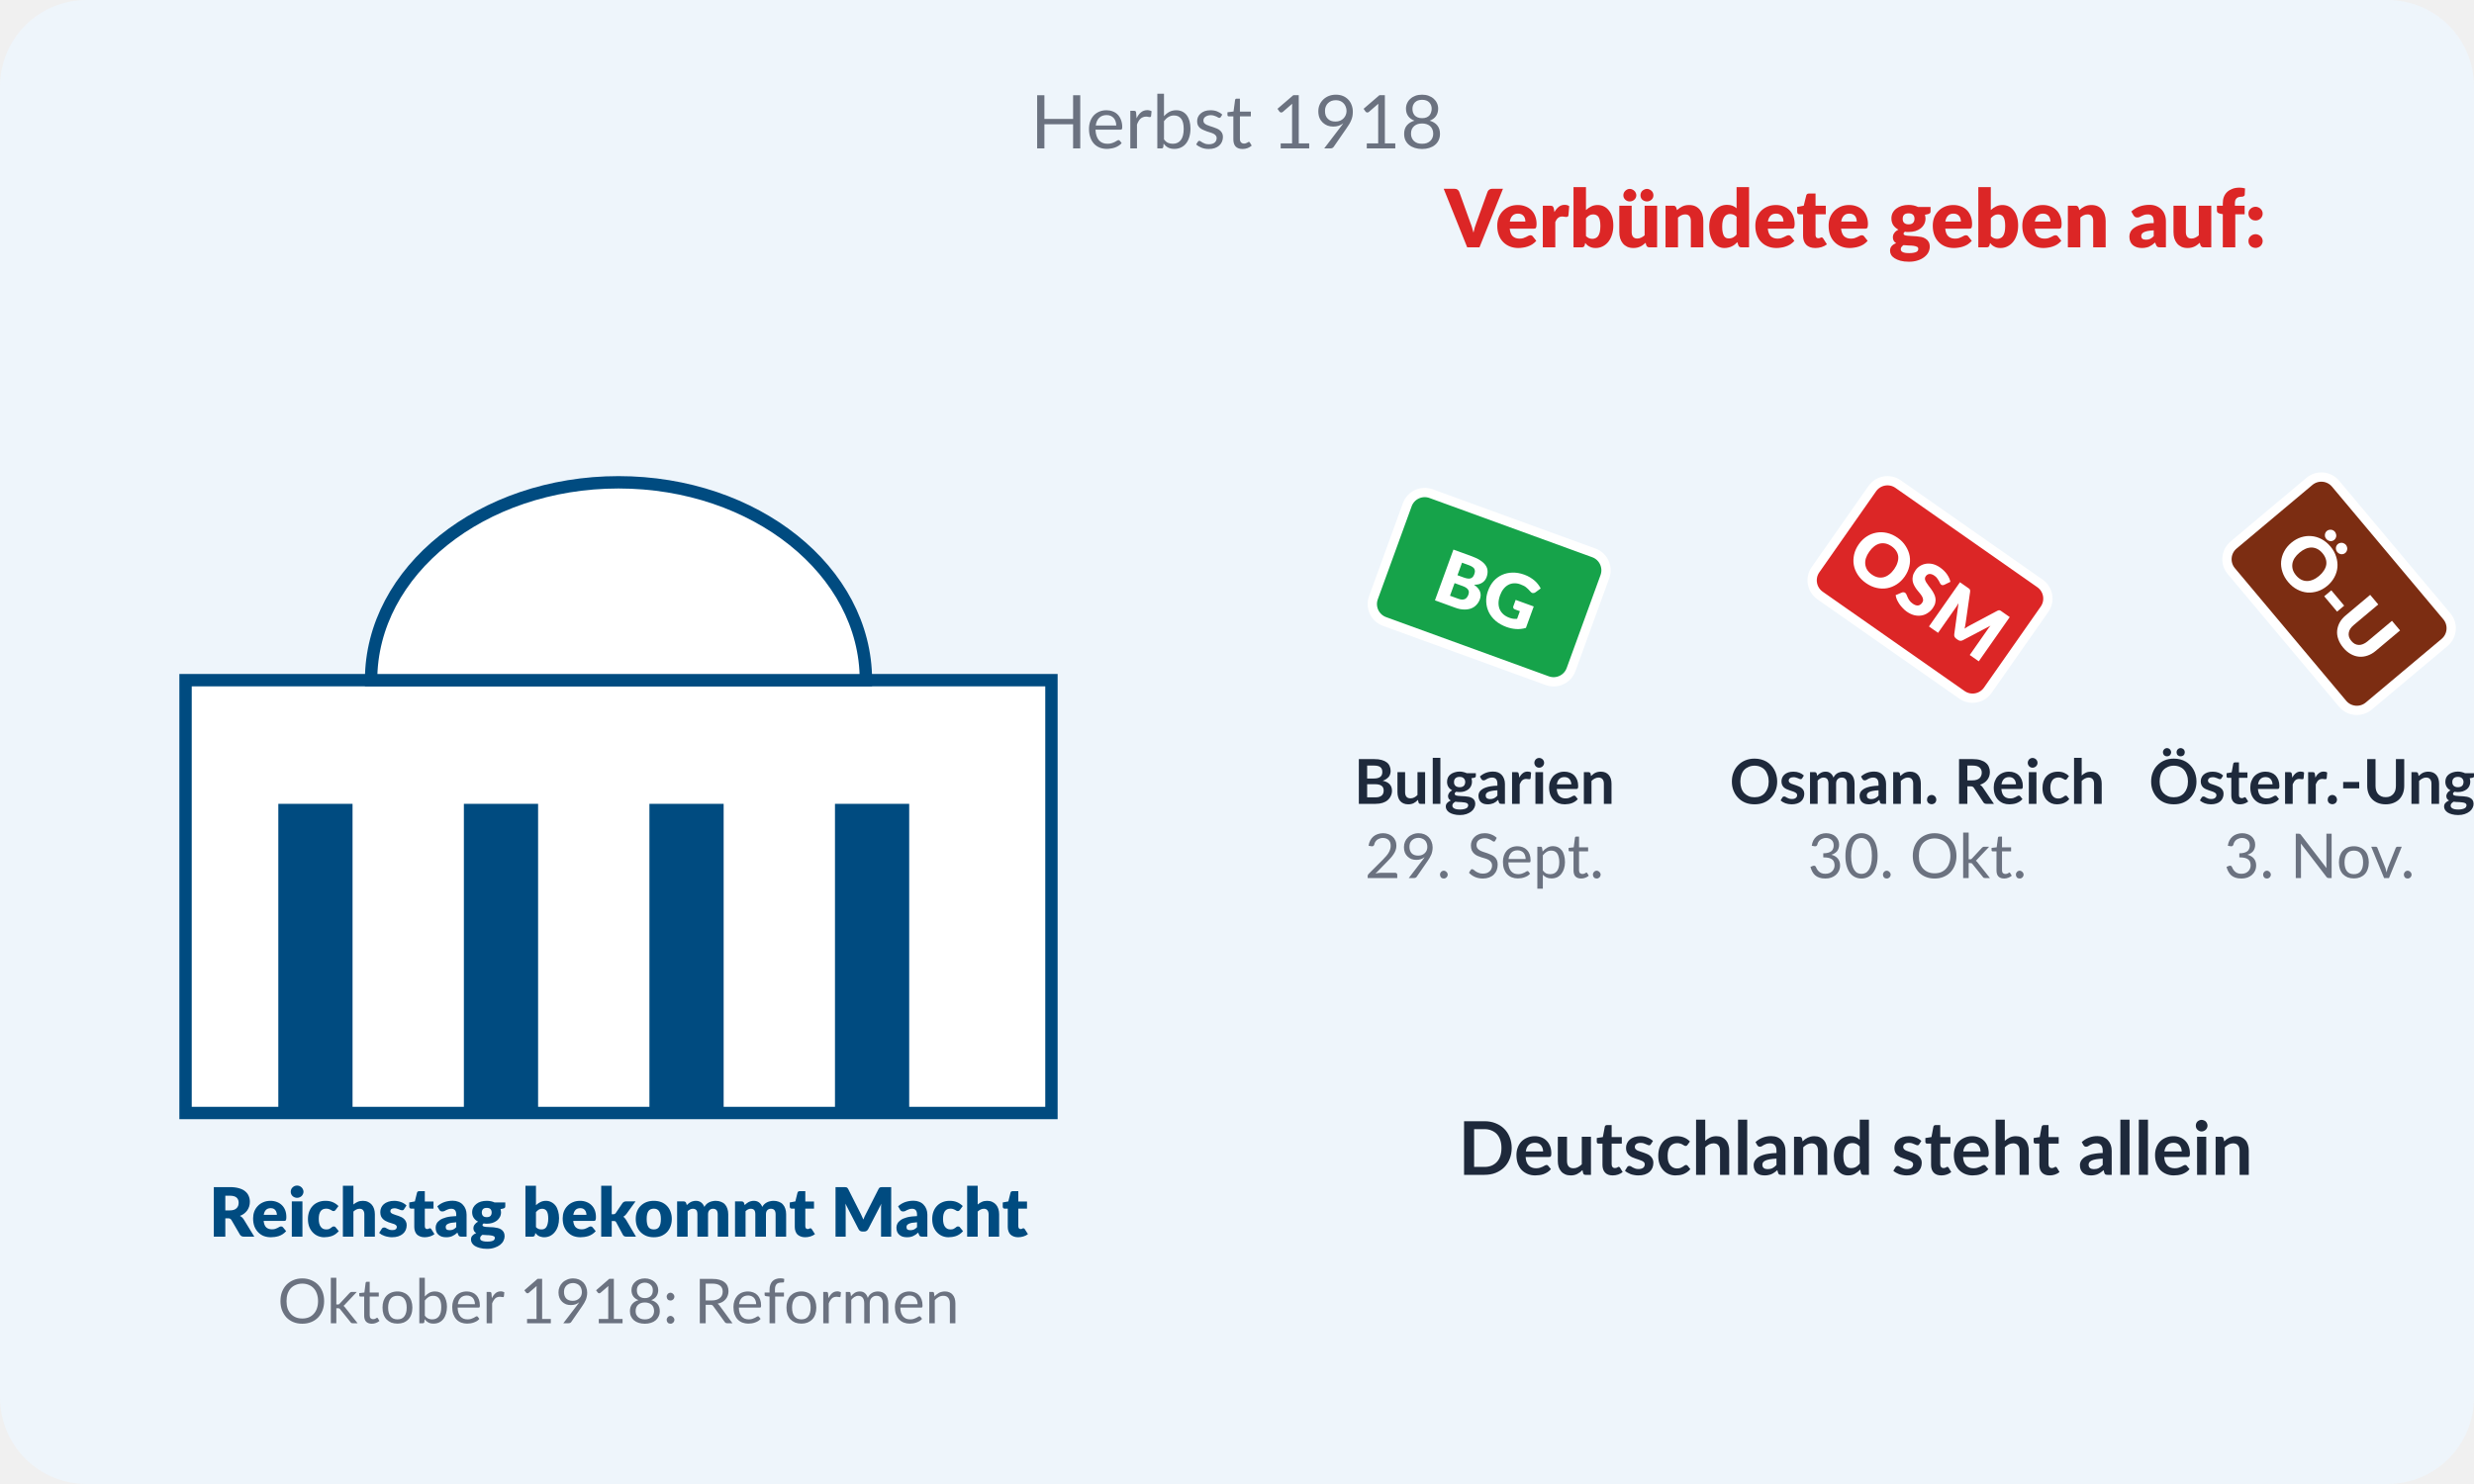
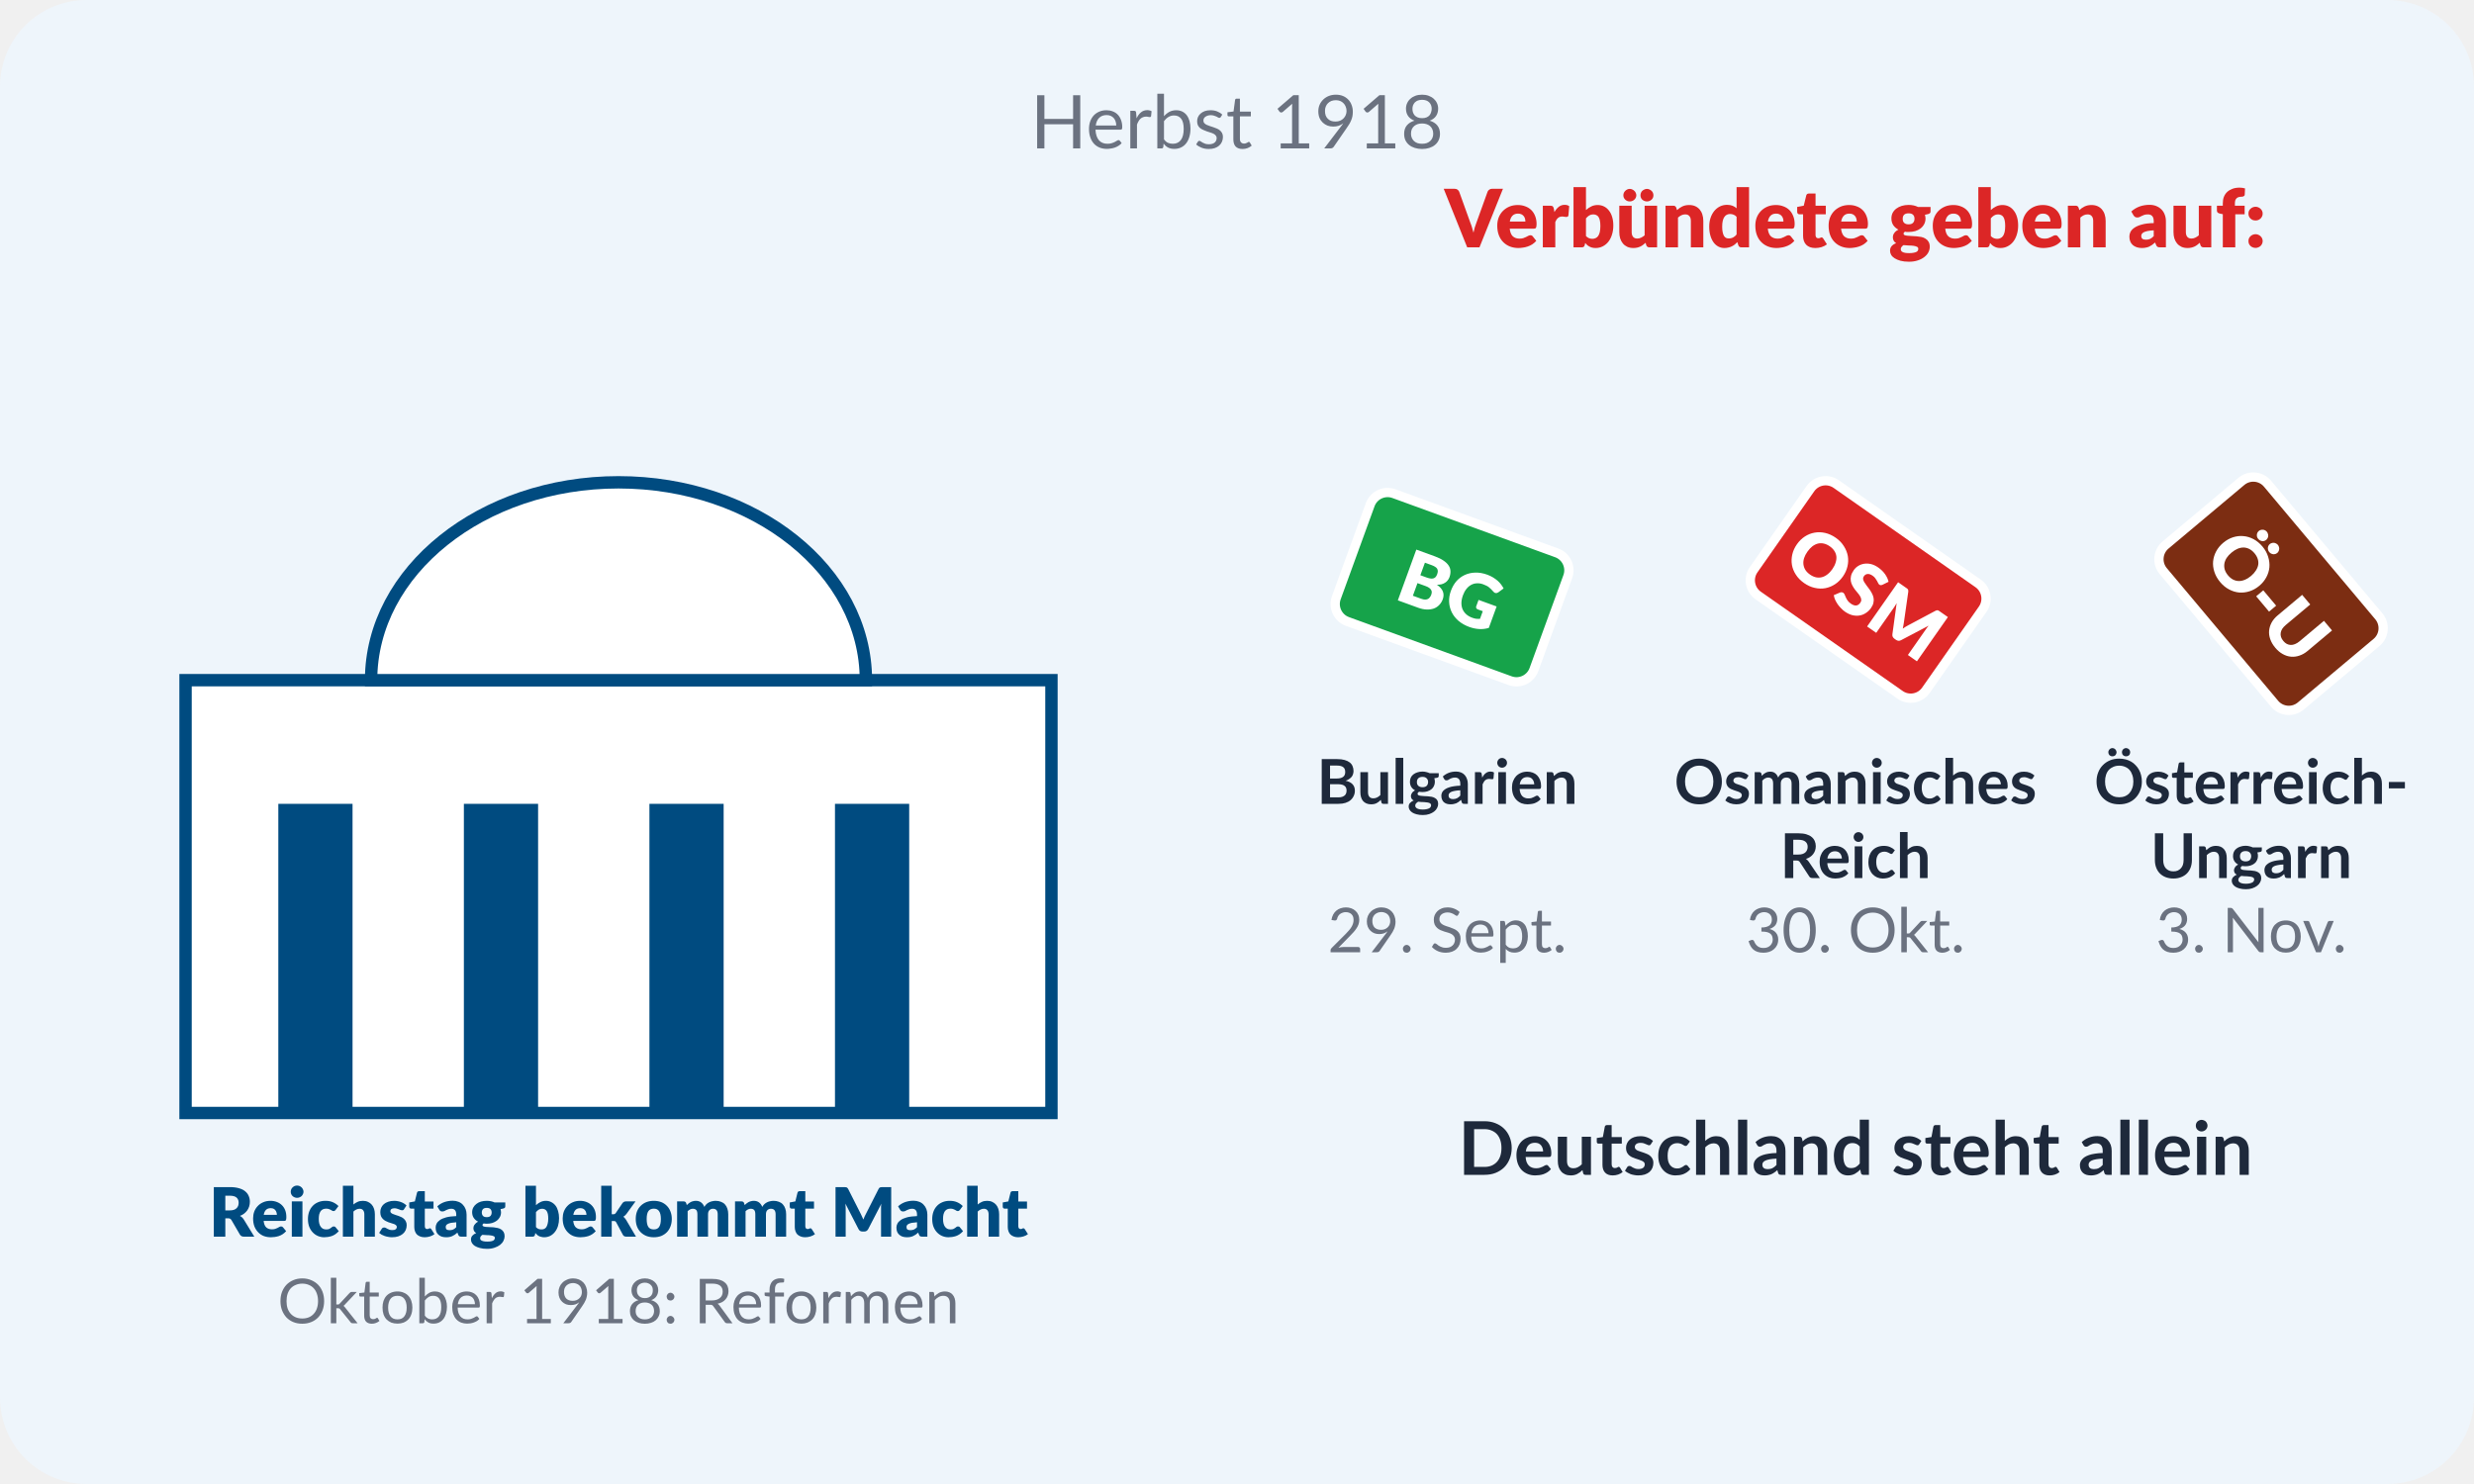
<svg xmlns="http://www.w3.org/2000/svg" viewBox="0 0 400 240" role="img" aria-label="Oktoberreformen und die Verbündeten geben auf" font-family="Lato, Arial, sans-serif">
  <rect width="400" height="240" rx="14" fill="#eef5fb" />
  <rect x="30" y="110" width="140" height="70" fill="#fff" stroke="#004b80" stroke-width="2" />
  <path d="M60,110 a40,32 0 0 1 80,0 z" fill="#fff" stroke="#004b80" stroke-width="2" />
  <rect x="45" y="130" width="12" height="50" fill="#004b80" />
  <rect x="75" y="130" width="12" height="50" fill="#004b80" />
  <rect x="105" y="130" width="12" height="50" fill="#004b80" />
  <rect x="135" y="130" width="12" height="50" fill="#004b80" />
  <text x="100" y="200" font-size="11" font-weight="900" fill="#004b80" text-anchor="middle">Reichstag bekommt Macht</text>
  <text x="100" y="214" font-size="10" font-weight="400" fill="#6b7280" text-anchor="middle">Oktober 1918: Reformen</text>
  <text x="300" y="40" font-size="13" font-weight="900" fill="#dc2626" text-anchor="middle">Verbündete geben auf:</text>
-   <g transform="rotate(20 240 100)">
-     <rect x="222" y="84" width="34" height="22" rx="3" fill="#16a34a" stroke="#fff" stroke-width="1.5" />
-     <text x="239.0" y="100.0" font-size="12" font-weight="900" fill="#fff" text-anchor="middle">BG</text>
+   <g transform="rotate(20 234 100)">
+     <rect x="216" y="84" width="34" height="22" rx="3" fill="#16a34a" stroke="#fff" stroke-width="1.5" />
+     <text x="233.0" y="100.0" font-size="12" font-weight="900" fill="#fff" text-anchor="middle">BG</text>
  </g>
-   <text x="240" y="130" font-size="10" font-weight="700" fill="#1e293b" text-anchor="middle">Bulgarien</text>
-   <text x="240" y="142" font-size="10" font-weight="400" fill="#6b7280" text-anchor="middle">29. Sept.</text>
-   <g transform="rotate(35 310 100)">
-     <rect x="292" y="84" width="34" height="22" rx="3" fill="#dc2626" stroke="#fff" stroke-width="1.5" />
-     <text x="309.0" y="100.0" font-size="12" font-weight="900" fill="#fff" text-anchor="middle">OSM</text>
+   <text x="234" y="130" font-size="10" font-weight="700" fill="#1e293b" text-anchor="middle">Bulgarien</text>
+   <text x="234" y="154" font-size="10" font-weight="400" fill="#6b7280" text-anchor="middle">29. Sept.</text>
+   <g transform="rotate(35 300 100)">
+     <rect x="282" y="84" width="34" height="22" rx="3" fill="#dc2626" stroke="#fff" stroke-width="1.5" />
+     <text x="299.0" y="100.0" font-size="12" font-weight="900" fill="#fff" text-anchor="middle">OSM</text>
  </g>
-   <text x="310" y="130" font-size="10" font-weight="700" fill="#1e293b" text-anchor="middle">Osman. Reich</text>
-   <text x="310" y="142" font-size="10" font-weight="400" fill="#6b7280" text-anchor="middle">30. Okt.</text>
-   <g transform="rotate(50 375 100)">
-     <rect x="357" y="84" width="34" height="22" rx="3" fill="#7c2d12" stroke="#fff" stroke-width="1.5" />
-     <text x="374.0" y="100.0" font-size="12" font-weight="900" fill="#fff" text-anchor="middle">Ö-U</text>
+   <text x="300" y="130" font-size="10" font-weight="700" fill="#1e293b" text-anchor="middle">Osmanisches</text>
+   <text x="300" y="142" font-size="10" font-weight="700" fill="#1e293b" text-anchor="middle">Reich</text>
+   <text x="300" y="154" font-size="10" font-weight="400" fill="#6b7280" text-anchor="middle">30. Okt.</text>
+   <g transform="rotate(50 364 100)">
+     <rect x="346" y="84" width="34" height="22" rx="3" fill="#7c2d12" stroke="#fff" stroke-width="1.5" />
+     <text x="363.0" y="100.0" font-size="12" font-weight="900" fill="#fff" text-anchor="middle">Ö-U</text>
  </g>
-   <text x="375" y="130" font-size="10" font-weight="700" fill="#1e293b" text-anchor="middle">Österr.-Ung.</text>
-   <text x="375" y="142" font-size="10" font-weight="400" fill="#6b7280" text-anchor="middle">3. Nov.</text>
+   <text x="364" y="130" font-size="10" font-weight="700" fill="#1e293b" text-anchor="middle">Österreich-</text>
+   <text x="364" y="142" font-size="10" font-weight="700" fill="#1e293b" text-anchor="middle">Ungarn</text>
+   <text x="364" y="154" font-size="10" font-weight="400" fill="#6b7280" text-anchor="middle">3. Nov.</text>
  <text x="300" y="190" font-size="12" font-weight="700" fill="#1e293b" text-anchor="middle">Deutschland steht allein</text>
  <text x="200" y="24" font-size="12" font-weight="400" fill="#6b7280" text-anchor="middle">Herbst 1918</text>
</svg>
